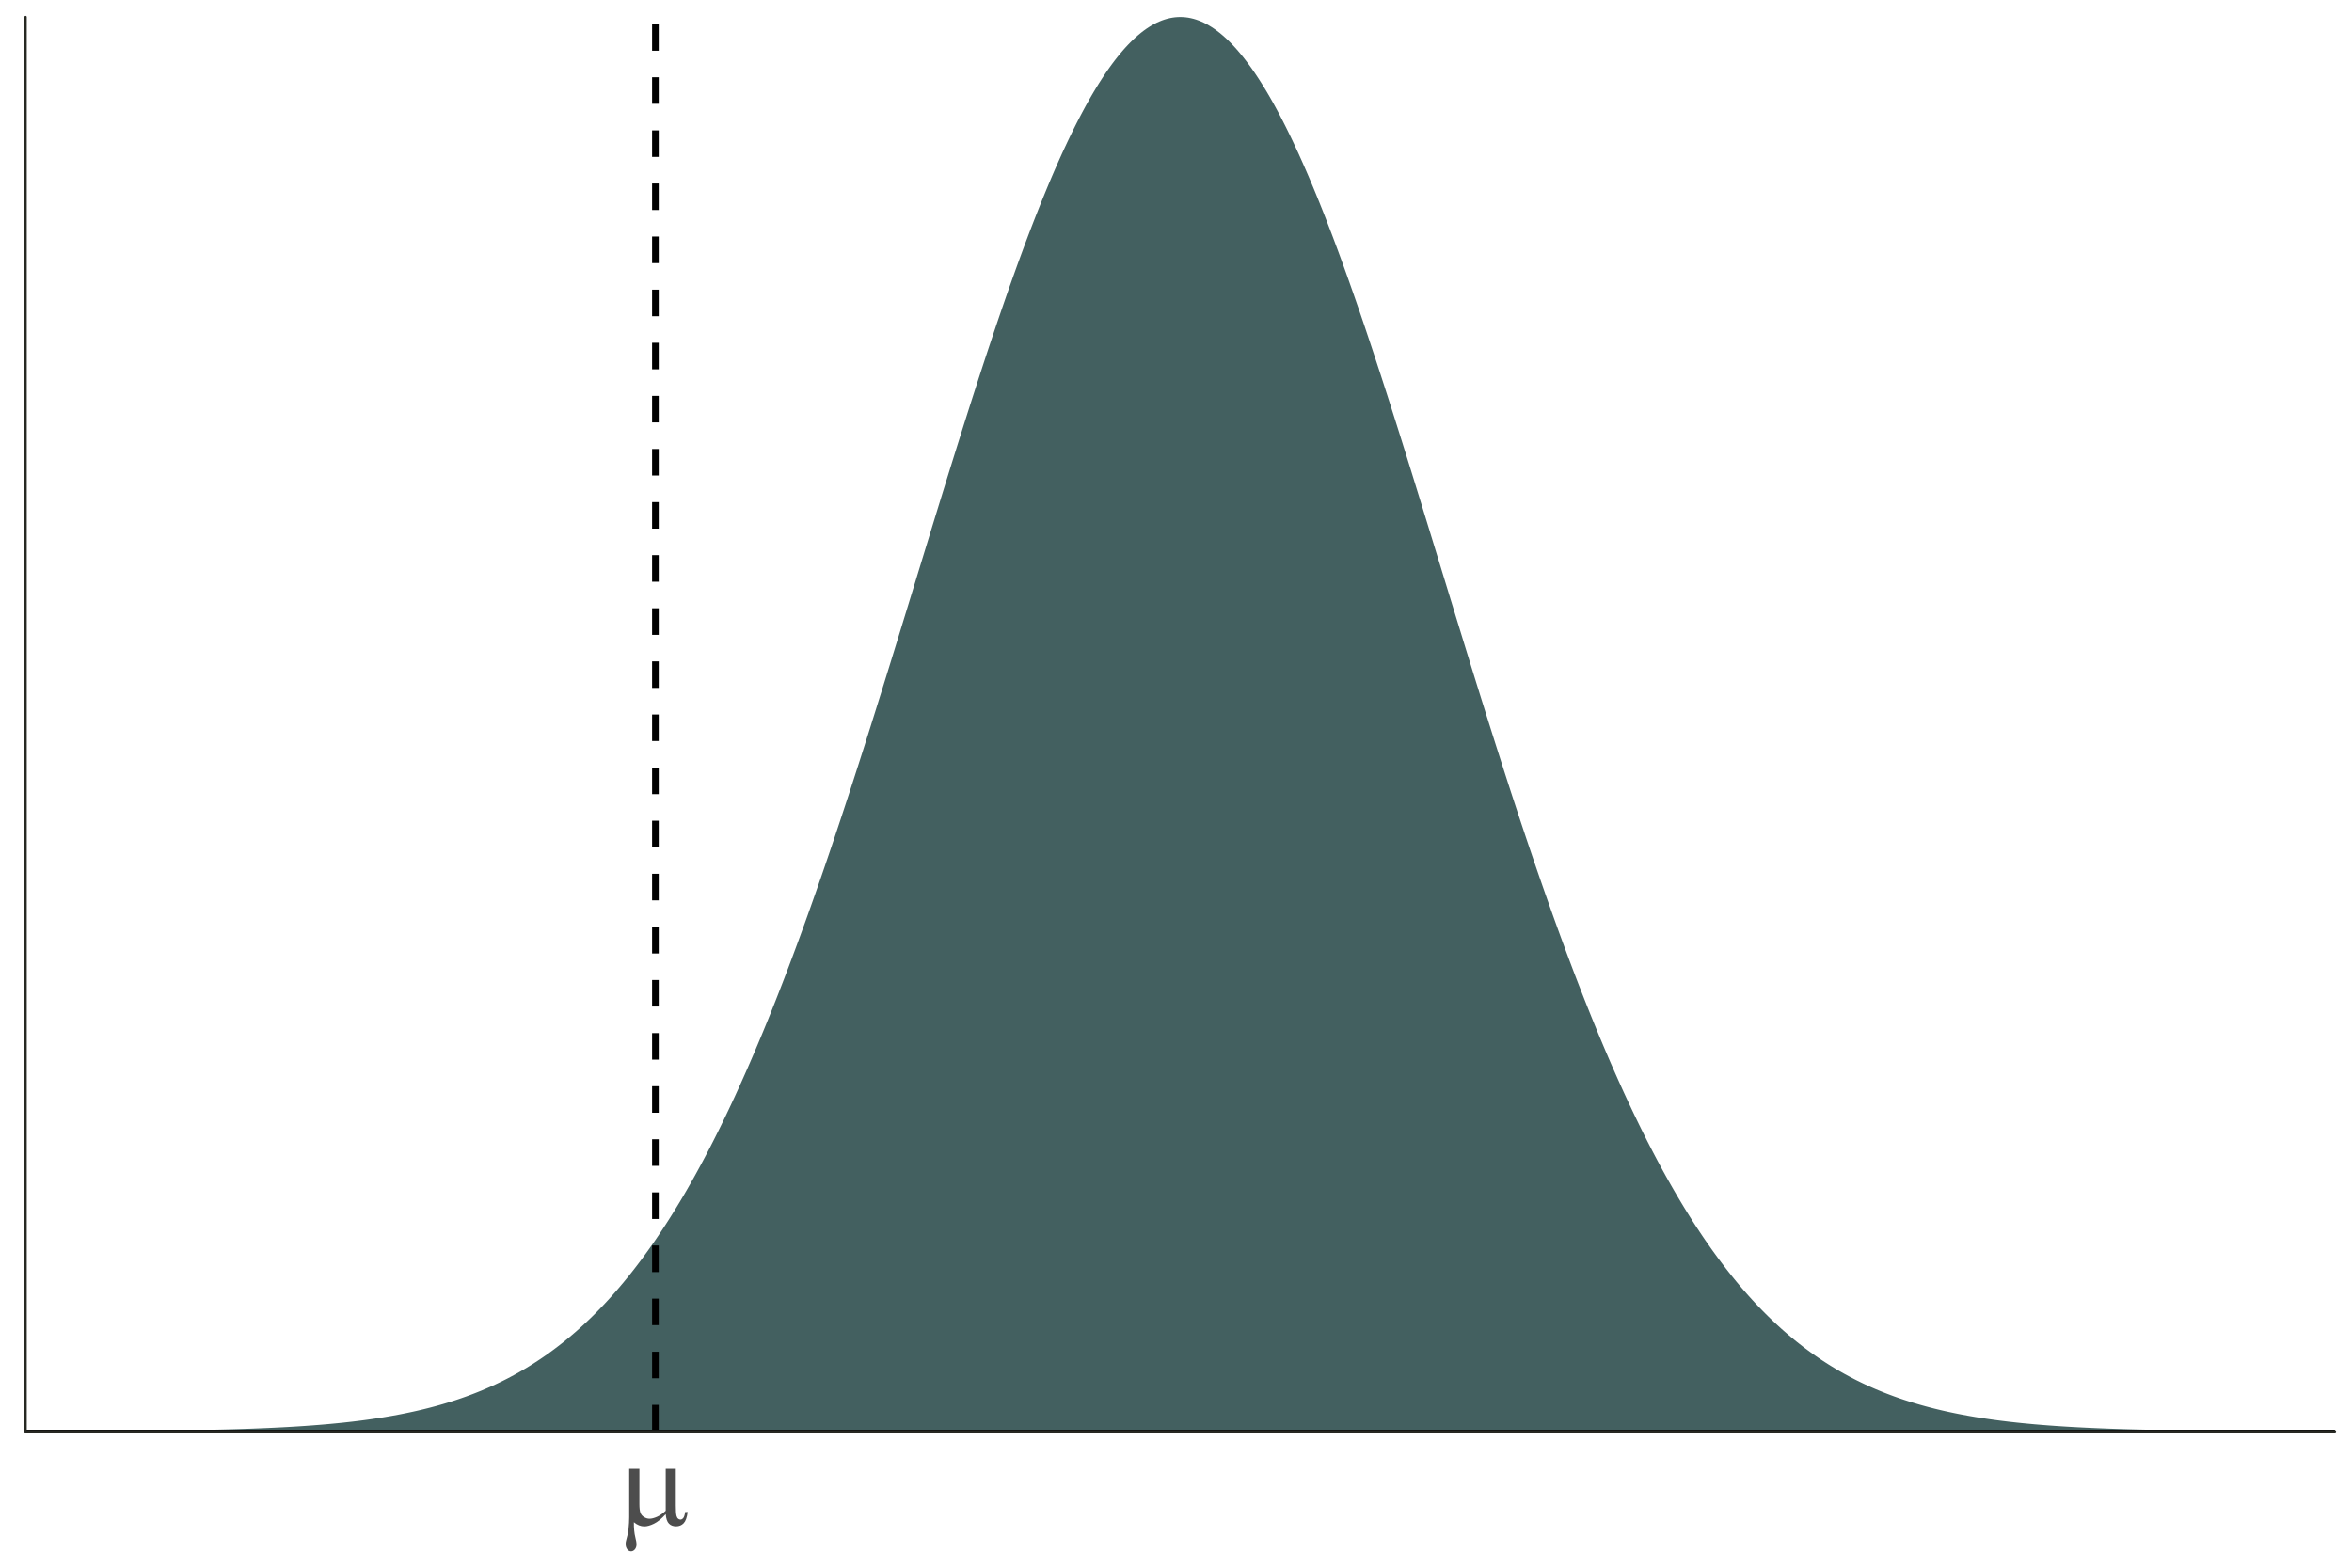
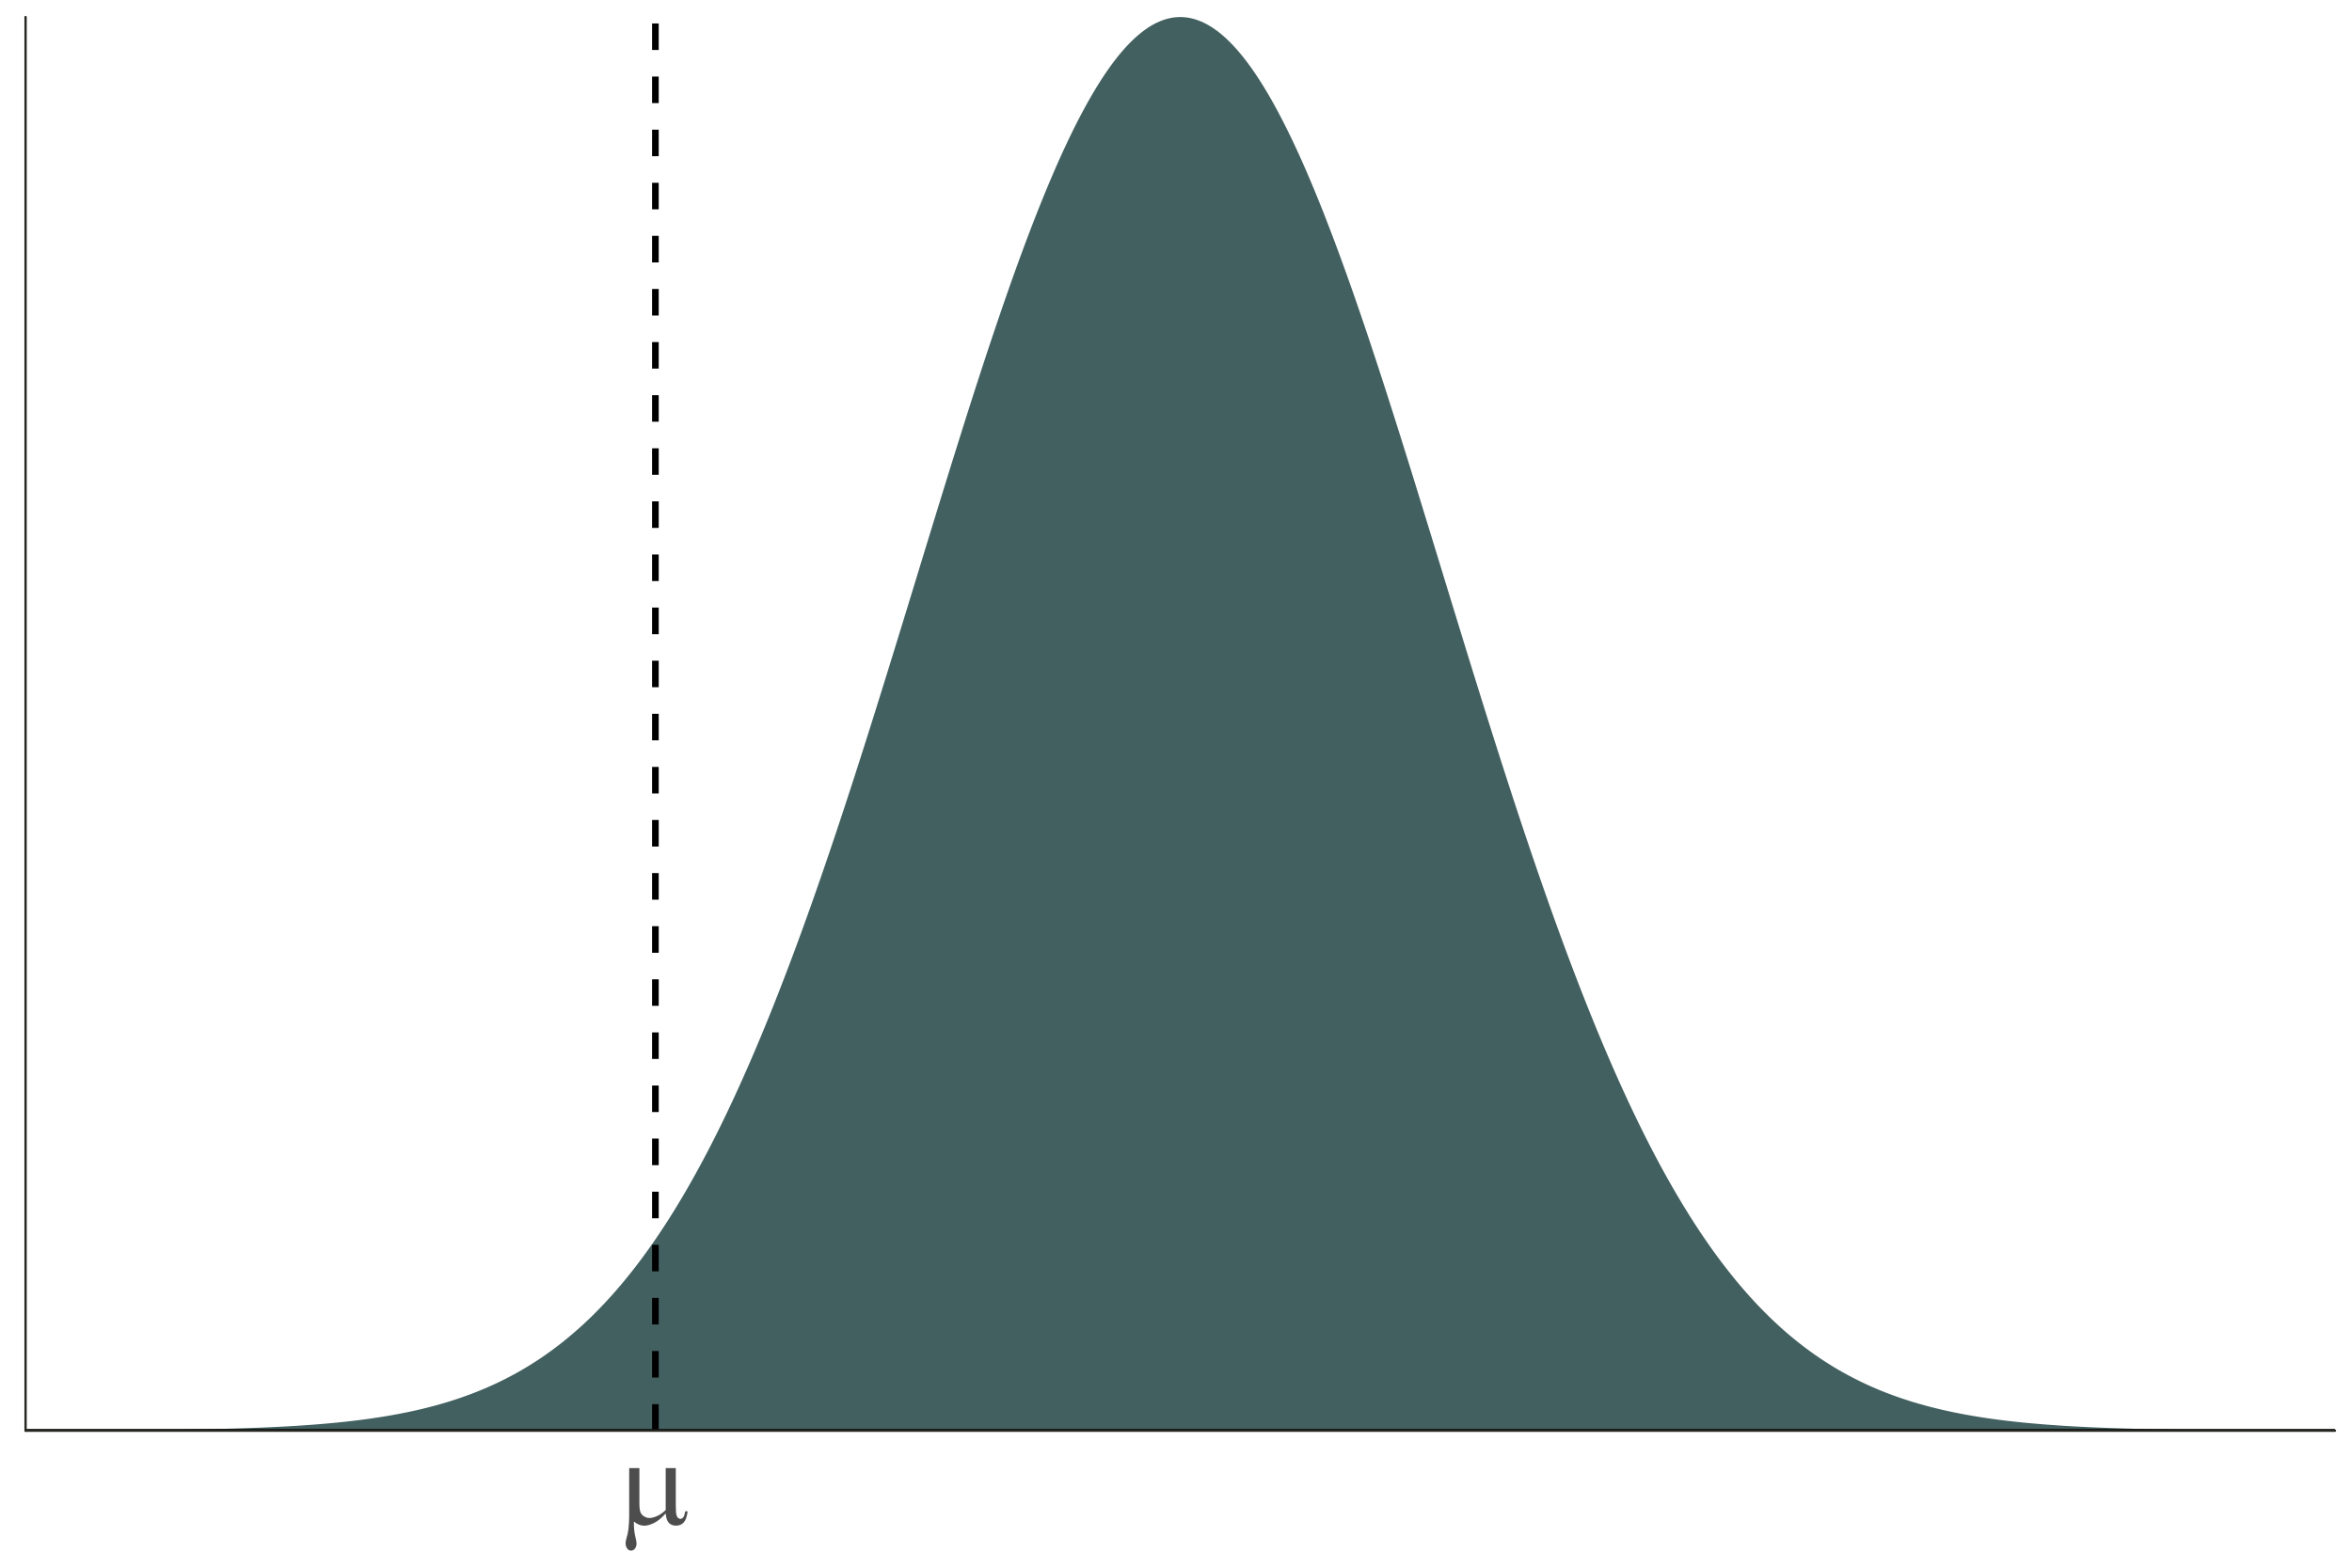
<svg xmlns="http://www.w3.org/2000/svg" xmlns:xlink="http://www.w3.org/1999/xlink" width="756pt" height="504pt" viewBox="0 0 756 504" version="1.1">
  <defs>
    <g>
      <symbol overflow="visible" id="glyph0-0">
        <path style="stroke:none;" d="M 2.012 0 L 2.012 -25 L 22.012 -25 L 22.012 0 Z M 2.637 -0.625 L 21.387 -0.625 L 21.387 -24.375 L 2.637 -24.375 Z M 2.637 -0.625 " />
      </symbol>
      <symbol overflow="visible" id="glyph0-1">
        <path style="stroke:none;" d="M 18.555 -17.891 L 18.555 -6.113 C 18.551 -4.547 18.621 -3.453 18.77 -2.832 C 18.883 -2.387 19.059 -2.07 19.297 -1.875 C 19.527 -1.68 19.777 -1.582 20.039 -1.582 C 20.363 -1.582 20.664 -1.742 20.945 -2.07 C 21.223 -2.391 21.43 -3.035 21.562 -4.004 L 22.363 -4.004 C 22.141 -2.254 21.711 -1.051 21.074 -0.391 C 20.434 0.273 19.625 0.602 18.652 0.605 C 17.684 0.602 16.918 0.312 16.348 -0.273 C 15.773 -0.855 15.426 -1.871 15.312 -3.32 C 13.98 -1.848 12.723 -0.82 11.531 -0.242 C 10.34 0.336 9.309 0.621 8.438 0.625 C 7.852 0.621 7.277 0.508 6.719 0.281 C 6.156 0.055 5.609 -0.277 5.078 -0.723 C 5.051 1.168 5.215 2.812 5.566 4.219 C 5.812 5.219 5.934 5.922 5.938 6.328 C 5.934 7.031 5.754 7.59 5.398 8.008 C 5.039 8.422 4.633 8.629 4.18 8.633 C 3.707 8.629 3.324 8.449 3.027 8.086 C 2.621 7.59 2.418 6.969 2.422 6.23 C 2.418 5.863 2.496 5.41 2.656 4.863 C 3.016 3.637 3.246 2.566 3.34 1.66 C 3.496 0.098 3.574 -1.227 3.574 -2.324 L 3.574 -17.891 L 6.855 -17.891 L 6.855 -6.621 C 6.855 -5.293 6.965 -4.336 7.188 -3.75 C 7.406 -3.164 7.805 -2.699 8.379 -2.363 C 8.949 -2.02 9.52 -1.852 10.098 -1.855 C 10.77 -1.852 11.57 -2.055 12.5 -2.461 C 13.422 -2.863 14.359 -3.512 15.312 -4.414 L 15.312 -17.891 Z M 18.555 -17.891 " />
      </symbol>
    </g>
    <clipPath id="clip1">
-       <path d="M 41 5.48 L 717 5.48 L 717 460.172 L 41 460.172 Z M 41 5.48 " />
+       <path d="M 41 5.48 L 717 5.48 L 717 459.949 L 41 459.949 Z M 41 5.48 " />
    </clipPath>
    <clipPath id="clip2">
-       <path d="M 8.219 459 L 750.52 459 L 750.52 460.172 L 8.219 460.172 Z M 8.219 459 " />
+       <path d="M 8.219 459 L 750.52 459 L 750.52 459.949 L 8.219 459.949 Z M 8.219 459 " />
    </clipPath>
    <clipPath id="clip3">
-       <path d="M 209 5.48 L 212 5.48 L 212 460.172 L 209 460.172 Z M 209 5.48 " />
+       <path d="M 209 5.48 L 212 5.48 L 212 459.949 L 209 459.949 Z M 209 5.48 " />
    </clipPath>
  </defs>
  <g id="surface124">
    <rect x="0" y="0" width="756" height="504" style="fill:rgb(100%,100%,100%);fill-opacity:1;stroke:none;" />
    <g clip-path="url(#clip1)" clip-rule="nonzero">
-       <path style=" stroke:none;fill-rule:nonzero;fill:rgb(18.431%,30.98%,30.98%);fill-opacity:0.902;" d="M 41.961 460.02 L 42.805 460.012 L 43.648 460.008 L 46.18 459.984 L 47.02 459.977 L 51.238 459.938 L 52.082 459.926 L 52.926 459.918 L 54.613 459.895 L 55.457 459.887 L 58.832 459.84 L 59.676 459.824 L 60.52 459.812 L 61.359 459.797 L 62.203 459.785 L 65.578 459.723 L 66.422 459.703 L 67.266 459.688 L 71.484 459.59 L 72.328 459.566 L 73.172 459.547 L 74.859 459.5 L 75.699 459.473 L 76.543 459.449 L 79.074 459.367 L 79.918 459.336 L 80.762 459.309 L 81.605 459.277 L 82.449 459.242 L 83.293 459.211 L 85.824 459.105 L 88.355 458.988 L 90.043 458.902 L 90.883 458.859 L 93.414 458.719 L 95.102 458.617 L 97.633 458.453 L 98.477 458.395 L 99.32 458.332 L 100.164 458.273 L 102.695 458.074 L 104.383 457.934 L 105.223 457.859 L 106.91 457.703 L 108.598 457.539 L 110.285 457.367 L 112.816 457.086 L 113.66 456.988 L 114.504 456.883 L 115.348 456.781 L 117.035 456.562 L 117.879 456.449 L 118.723 456.332 L 119.562 456.211 L 121.25 455.961 L 122.938 455.695 L 123.781 455.559 L 125.469 455.27 L 126.312 455.121 L 128 454.809 L 128.844 454.648 L 129.688 454.48 L 130.531 454.309 L 131.375 454.133 L 132.219 453.953 L 133.062 453.77 L 133.902 453.582 L 134.746 453.387 L 135.59 453.188 L 136.434 452.984 L 137.277 452.773 L 138.121 452.559 L 139.809 452.113 L 140.652 451.879 L 141.496 451.641 L 142.34 451.398 L 143.184 451.148 L 144.027 450.895 L 144.871 450.633 L 145.715 450.363 L 146.559 450.09 L 147.402 449.809 L 148.246 449.52 L 149.086 449.223 L 149.93 448.922 L 150.773 448.609 L 151.617 448.293 L 152.461 447.969 L 153.305 447.637 L 154.148 447.297 L 154.992 446.949 L 155.836 446.594 L 156.68 446.23 L 157.523 445.859 L 158.367 445.477 L 159.211 445.09 L 160.055 444.691 L 160.898 444.281 L 161.742 443.867 L 162.586 443.441 L 163.426 443.008 L 164.27 442.562 L 165.113 442.109 L 165.957 441.645 L 166.801 441.172 L 167.645 440.688 L 168.488 440.191 L 169.332 439.688 L 170.176 439.172 L 171.02 438.648 L 171.863 438.109 L 172.707 437.562 L 173.551 437.004 L 174.395 436.43 L 175.238 435.848 L 176.082 435.254 L 176.926 434.648 L 177.766 434.027 L 178.609 433.398 L 179.453 432.754 L 180.297 432.098 L 181.141 431.43 L 181.984 430.746 L 182.828 430.051 L 183.672 429.344 L 184.516 428.621 L 185.359 427.887 L 186.203 427.137 L 187.047 426.371 L 187.891 425.594 L 188.734 424.801 L 189.578 423.996 L 190.422 423.176 L 191.266 422.34 L 192.109 421.488 L 192.949 420.621 L 193.793 419.738 L 194.637 418.844 L 195.48 417.93 L 196.324 417 L 197.168 416.055 L 198.012 415.094 L 198.855 414.117 L 199.699 413.121 L 200.543 412.113 L 201.387 411.086 L 202.23 410.043 L 203.074 408.98 L 203.918 407.902 L 204.762 406.805 L 205.605 405.691 L 206.449 404.562 L 207.289 403.41 L 208.133 402.246 L 208.977 401.059 L 209.82 399.855 L 210.664 398.637 L 211.508 397.395 L 212.352 396.137 L 213.195 394.859 L 214.039 393.562 L 214.883 392.25 L 215.727 390.914 L 216.57 389.562 L 217.414 388.188 L 218.258 386.797 L 219.102 385.387 L 219.945 383.957 L 220.789 382.504 L 221.629 381.035 L 222.473 379.547 L 223.316 378.035 L 224.16 376.508 L 225.004 374.957 L 225.848 373.387 L 226.691 371.797 L 227.535 370.188 L 228.379 368.559 L 229.223 366.91 L 230.066 365.238 L 230.91 363.547 L 231.754 361.836 L 232.598 360.105 L 233.441 358.355 L 234.285 356.582 L 235.129 354.793 L 235.973 352.98 L 236.812 351.148 L 237.656 349.293 L 238.5 347.422 L 239.344 345.527 L 240.188 343.617 L 241.031 341.684 L 241.875 339.73 L 242.719 337.754 L 243.562 335.762 L 244.406 333.75 L 245.25 331.719 L 246.094 329.664 L 246.938 327.594 L 247.781 325.504 L 248.625 323.391 L 249.469 321.262 L 250.312 319.113 L 251.152 316.945 L 251.996 314.758 L 252.84 312.555 L 253.684 310.332 L 254.527 308.09 L 255.371 305.828 L 256.215 303.551 L 257.059 301.258 L 257.902 298.941 L 258.746 296.613 L 259.59 294.266 L 260.434 291.902 L 261.277 289.52 L 262.121 287.121 L 262.965 284.711 L 263.809 282.281 L 264.652 279.836 L 265.492 277.375 L 266.336 274.898 L 267.18 272.41 L 268.023 269.906 L 268.867 267.387 L 269.711 264.855 L 270.555 262.309 L 271.398 259.75 L 272.242 257.18 L 273.086 254.594 L 273.93 252 L 274.773 249.391 L 275.617 246.77 L 276.461 244.141 L 277.305 241.5 L 278.148 238.848 L 278.992 236.188 L 279.836 233.52 L 280.676 230.84 L 281.52 228.152 L 282.363 225.457 L 283.207 222.754 L 284.051 220.043 L 284.895 217.328 L 285.738 214.605 L 286.582 211.875 L 287.426 209.141 L 288.27 206.402 L 289.113 203.66 L 289.957 200.914 L 291.645 195.414 L 292.488 192.656 L 293.332 189.902 L 294.176 187.145 L 295.016 184.387 L 296.703 178.871 L 297.547 176.117 L 298.391 173.359 L 300.078 167.859 L 300.922 165.113 L 301.766 162.371 L 302.609 159.633 L 303.453 156.902 L 304.297 154.176 L 305.141 151.457 L 305.984 148.742 L 306.828 146.039 L 307.672 143.34 L 308.516 140.652 L 309.355 137.973 L 310.199 135.305 L 311.043 132.645 L 311.887 129.996 L 312.73 127.363 L 313.574 124.738 L 314.418 122.129 L 315.262 119.535 L 316.105 116.953 L 316.949 114.387 L 317.793 111.836 L 318.637 109.301 L 319.48 106.781 L 320.324 104.281 L 321.168 101.801 L 322.012 99.336 L 322.855 96.895 L 323.695 94.469 L 324.539 92.066 L 325.383 89.684 L 326.227 87.324 L 327.07 84.984 L 327.914 82.672 L 328.758 80.379 L 329.602 78.113 L 330.445 75.871 L 331.289 73.656 L 332.133 71.465 L 332.977 69.305 L 333.82 67.168 L 334.664 65.059 L 335.508 62.98 L 336.352 60.93 L 337.195 58.906 L 338.039 56.914 L 338.879 54.957 L 339.723 53.027 L 340.566 51.129 L 341.41 49.262 L 342.254 47.43 L 343.098 45.633 L 343.941 43.867 L 344.785 42.133 L 345.629 40.438 L 346.473 38.777 L 347.316 37.152 L 348.16 35.562 L 349.004 34.008 L 349.848 32.492 L 350.691 31.016 L 351.535 29.574 L 352.379 28.172 L 353.219 26.812 L 354.062 25.488 L 354.906 24.203 L 355.75 22.957 L 356.594 21.754 L 357.438 20.59 L 358.281 19.469 L 359.125 18.387 L 359.969 17.348 L 360.812 16.352 L 361.656 15.395 L 362.5 14.484 L 363.344 13.613 L 364.188 12.785 L 365.031 12.004 L 365.875 11.262 L 366.719 10.566 L 367.559 9.914 L 368.402 9.305 L 369.246 8.742 L 370.09 8.223 L 370.934 7.746 L 371.777 7.316 L 372.621 6.934 L 373.465 6.594 L 374.309 6.297 L 375.152 6.047 L 375.996 5.844 L 376.84 5.684 L 377.684 5.57 L 378.527 5.504 L 379.371 5.48 L 380.215 5.504 L 381.059 5.57 L 381.902 5.684 L 382.742 5.844 L 383.586 6.047 L 384.43 6.297 L 385.273 6.594 L 386.117 6.934 L 386.961 7.316 L 387.805 7.746 L 388.648 8.223 L 389.492 8.742 L 390.336 9.305 L 391.18 9.914 L 392.023 10.566 L 392.867 11.262 L 393.711 12.004 L 394.555 12.785 L 395.398 13.613 L 396.242 14.484 L 397.082 15.395 L 397.926 16.352 L 398.77 17.348 L 399.613 18.387 L 400.457 19.469 L 401.301 20.59 L 402.145 21.754 L 402.988 22.957 L 403.832 24.203 L 404.676 25.488 L 405.52 26.812 L 406.363 28.172 L 407.207 29.574 L 408.051 31.016 L 408.895 32.492 L 409.738 34.008 L 410.582 35.562 L 411.422 37.152 L 412.266 38.777 L 413.109 40.438 L 413.953 42.133 L 414.797 43.867 L 415.641 45.633 L 416.484 47.43 L 417.328 49.262 L 418.172 51.129 L 419.016 53.027 L 419.859 54.957 L 420.703 56.914 L 421.547 58.906 L 422.391 60.93 L 423.234 62.98 L 424.078 65.059 L 424.922 67.168 L 425.766 69.305 L 426.605 71.465 L 427.449 73.656 L 428.293 75.871 L 429.137 78.113 L 429.98 80.379 L 430.824 82.672 L 431.668 84.984 L 432.512 87.324 L 433.355 89.684 L 434.199 92.066 L 435.043 94.469 L 435.887 96.895 L 436.73 99.336 L 437.574 101.801 L 438.418 104.281 L 439.262 106.781 L 440.105 109.301 L 440.945 111.836 L 441.789 114.387 L 442.633 116.953 L 443.477 119.535 L 444.32 122.129 L 445.164 124.738 L 446.008 127.363 L 446.852 129.996 L 447.695 132.645 L 448.539 135.305 L 449.383 137.973 L 450.227 140.652 L 451.07 143.34 L 451.914 146.039 L 452.758 148.742 L 453.602 151.457 L 454.445 154.176 L 455.285 156.902 L 456.129 159.633 L 456.973 162.371 L 457.816 165.113 L 458.66 167.859 L 460.348 173.359 L 461.191 176.117 L 462.035 178.871 L 465.41 189.902 L 466.254 192.656 L 467.098 195.414 L 468.785 200.914 L 469.629 203.66 L 470.469 206.402 L 471.312 209.141 L 472.156 211.875 L 473 214.605 L 473.844 217.328 L 474.688 220.043 L 475.531 222.754 L 476.375 225.457 L 477.219 228.152 L 478.062 230.84 L 478.906 233.52 L 479.75 236.188 L 480.594 238.848 L 481.438 241.5 L 482.281 244.141 L 483.125 246.77 L 483.969 249.391 L 484.809 252 L 485.652 254.594 L 486.496 257.18 L 487.34 259.75 L 488.184 262.309 L 489.027 264.855 L 489.871 267.387 L 490.715 269.906 L 491.559 272.41 L 492.402 274.898 L 493.246 277.375 L 494.09 279.836 L 494.934 282.281 L 495.777 284.711 L 496.621 287.121 L 497.465 289.52 L 498.309 291.902 L 499.148 294.266 L 499.992 296.613 L 500.836 298.941 L 501.68 301.258 L 502.523 303.551 L 503.367 305.828 L 504.211 308.09 L 505.055 310.332 L 505.898 312.555 L 506.742 314.758 L 507.586 316.945 L 508.43 319.113 L 509.273 321.262 L 510.117 323.391 L 510.961 325.504 L 511.805 327.594 L 512.648 329.664 L 513.488 331.719 L 514.332 333.75 L 515.176 335.762 L 516.02 337.754 L 516.863 339.73 L 517.707 341.684 L 518.551 343.617 L 519.395 345.527 L 520.238 347.422 L 521.082 349.293 L 521.926 351.148 L 522.77 352.98 L 523.613 354.793 L 524.457 356.582 L 525.301 358.355 L 526.145 360.105 L 526.988 361.836 L 527.832 363.547 L 528.672 365.238 L 529.516 366.91 L 530.359 368.559 L 531.203 370.188 L 532.047 371.797 L 532.891 373.387 L 533.734 374.957 L 534.578 376.508 L 535.422 378.035 L 536.266 379.547 L 537.109 381.035 L 537.953 382.504 L 538.797 383.957 L 539.641 385.387 L 540.484 386.797 L 541.328 388.188 L 542.172 389.562 L 543.012 390.914 L 543.855 392.25 L 544.699 393.562 L 545.543 394.859 L 546.387 396.137 L 547.23 397.395 L 548.074 398.637 L 548.918 399.855 L 549.762 401.059 L 550.605 402.246 L 551.449 403.41 L 552.293 404.562 L 553.137 405.691 L 553.98 406.805 L 554.824 407.902 L 555.668 408.98 L 556.512 410.043 L 557.352 411.086 L 558.195 412.113 L 559.039 413.121 L 559.883 414.117 L 560.727 415.094 L 561.57 416.055 L 562.414 417 L 563.258 417.93 L 564.102 418.844 L 564.945 419.738 L 565.789 420.621 L 566.633 421.488 L 567.477 422.34 L 568.32 423.176 L 569.164 423.996 L 570.008 424.801 L 570.852 425.594 L 571.695 426.371 L 572.535 427.137 L 573.379 427.887 L 574.223 428.621 L 575.066 429.344 L 575.91 430.051 L 576.754 430.746 L 577.598 431.43 L 578.441 432.098 L 579.285 432.754 L 580.129 433.398 L 580.973 434.027 L 581.816 434.648 L 582.66 435.254 L 583.504 435.848 L 584.348 436.43 L 585.191 437.004 L 586.035 437.562 L 586.875 438.109 L 587.719 438.648 L 588.562 439.172 L 589.406 439.688 L 590.25 440.191 L 591.094 440.688 L 591.938 441.172 L 592.781 441.645 L 593.625 442.109 L 594.469 442.562 L 595.312 443.008 L 596.156 443.441 L 597 443.867 L 597.844 444.281 L 598.688 444.691 L 599.531 445.09 L 600.375 445.477 L 601.215 445.859 L 602.059 446.23 L 602.902 446.594 L 603.746 446.949 L 604.59 447.297 L 605.434 447.637 L 606.277 447.969 L 607.121 448.293 L 607.965 448.609 L 608.809 448.922 L 609.652 449.223 L 610.496 449.52 L 611.34 449.809 L 612.184 450.09 L 613.027 450.363 L 613.871 450.633 L 614.715 450.895 L 615.559 451.148 L 616.398 451.398 L 617.242 451.641 L 618.086 451.879 L 618.93 452.113 L 620.617 452.559 L 621.461 452.773 L 622.305 452.984 L 623.148 453.188 L 623.992 453.387 L 624.836 453.582 L 625.68 453.77 L 626.523 453.953 L 627.367 454.133 L 628.211 454.309 L 629.055 454.48 L 629.898 454.648 L 630.738 454.809 L 632.426 455.121 L 633.27 455.27 L 634.957 455.559 L 635.801 455.695 L 637.488 455.961 L 639.176 456.211 L 640.02 456.332 L 640.863 456.449 L 641.707 456.562 L 643.395 456.781 L 644.238 456.883 L 645.078 456.988 L 645.922 457.086 L 648.453 457.367 L 650.141 457.539 L 651.828 457.703 L 653.516 457.859 L 654.359 457.934 L 656.047 458.074 L 658.578 458.273 L 659.422 458.332 L 660.262 458.395 L 661.105 458.453 L 663.637 458.617 L 665.324 458.719 L 667.855 458.859 L 670.387 458.988 L 672.918 459.105 L 673.762 459.141 L 674.602 459.176 L 675.445 459.211 L 676.289 459.242 L 677.133 459.277 L 677.977 459.309 L 678.82 459.336 L 679.664 459.367 L 682.195 459.449 L 683.039 459.473 L 683.883 459.5 L 685.57 459.547 L 686.414 459.566 L 687.258 459.59 L 688.102 459.609 L 688.941 459.629 L 691.473 459.688 L 692.316 459.703 L 693.16 459.723 L 696.535 459.785 L 697.379 459.797 L 698.223 459.812 L 699.066 459.824 L 699.91 459.84 L 702.441 459.875 L 703.281 459.887 L 704.125 459.895 L 705.812 459.918 L 706.656 459.926 L 707.5 459.938 L 715.094 460.008 L 715.938 460.012 L 716.781 460.02 L 716.781 460.172 L 41.961 460.172 Z M 41.961 460.02 " />
+       <path style=" stroke:none;fill-rule:nonzero;fill:rgb(18.431%,30.98%,30.98%);fill-opacity:0.902;" d="M 41.961 459.797 L 42.805 459.789 L 43.648 459.785 L 46.18 459.762 L 47.02 459.754 L 51.238 459.715 L 52.082 459.703 L 52.926 459.695 L 53.77 459.684 L 54.613 459.676 L 59.676 459.605 L 60.52 459.59 L 61.359 459.578 L 66.422 459.484 L 68.109 459.445 L 68.953 459.43 L 69.797 459.41 L 70.641 459.387 L 72.328 459.348 L 74.859 459.277 L 75.699 459.254 L 79.918 459.117 L 82.449 459.023 L 85.824 458.883 L 89.199 458.727 L 90.043 458.684 L 90.883 458.637 L 91.727 458.594 L 92.57 458.547 L 95.945 458.344 L 96.789 458.289 L 99.32 458.113 L 101.008 457.988 L 101.852 457.922 L 102.695 457.852 L 103.539 457.785 L 104.383 457.711 L 105.223 457.637 L 106.066 457.562 L 106.91 457.484 L 108.598 457.32 L 109.441 457.234 L 111.129 457.055 L 111.973 456.961 L 113.66 456.766 L 114.504 456.664 L 116.191 456.453 L 117.879 456.227 L 118.723 456.109 L 119.562 455.992 L 120.406 455.867 L 122.094 455.609 L 122.938 455.477 L 124.625 455.195 L 125.469 455.051 L 127.156 454.746 L 128 454.59 L 129.688 454.262 L 130.531 454.09 L 131.375 453.914 L 132.219 453.734 L 133.062 453.551 L 133.902 453.363 L 134.746 453.168 L 135.59 452.969 L 136.434 452.766 L 137.277 452.555 L 138.121 452.34 L 138.965 452.121 L 139.809 451.895 L 141.496 451.426 L 143.184 450.934 L 144.027 450.676 L 144.871 450.414 L 145.715 450.145 L 146.559 449.871 L 147.402 449.59 L 148.246 449.301 L 149.086 449.008 L 149.93 448.703 L 150.773 448.395 L 151.617 448.078 L 152.461 447.754 L 153.305 447.422 L 154.148 447.082 L 154.992 446.734 L 155.836 446.379 L 156.68 446.016 L 157.523 445.645 L 158.367 445.262 L 159.211 444.875 L 160.055 444.477 L 160.898 444.07 L 161.742 443.652 L 162.586 443.227 L 163.426 442.793 L 164.27 442.348 L 165.113 441.895 L 165.957 441.434 L 166.801 440.957 L 167.645 440.477 L 168.488 439.98 L 169.332 439.477 L 170.176 438.961 L 171.02 438.434 L 171.863 437.898 L 172.707 437.352 L 173.551 436.793 L 174.395 436.219 L 175.238 435.637 L 176.082 435.043 L 176.926 434.438 L 177.766 433.82 L 178.609 433.188 L 179.453 432.547 L 180.297 431.891 L 181.141 431.223 L 181.984 430.539 L 182.828 429.844 L 183.672 429.137 L 184.516 428.414 L 185.359 427.68 L 186.203 426.93 L 187.047 426.168 L 187.891 425.391 L 188.734 424.598 L 189.578 423.793 L 190.422 422.973 L 191.266 422.137 L 192.109 421.285 L 192.949 420.418 L 193.793 419.535 L 194.637 418.641 L 195.48 417.727 L 196.324 416.801 L 197.168 415.855 L 198.012 414.895 L 198.855 413.918 L 199.699 412.926 L 200.543 411.914 L 201.387 410.887 L 202.23 409.844 L 203.074 408.781 L 203.918 407.703 L 204.762 406.609 L 205.605 405.496 L 206.449 404.367 L 207.289 403.219 L 208.133 402.051 L 208.977 400.867 L 209.82 399.664 L 210.664 398.441 L 211.508 397.203 L 212.352 395.945 L 213.195 394.668 L 214.039 393.375 L 214.883 392.059 L 215.727 390.727 L 216.57 389.375 L 217.414 388 L 218.258 386.609 L 219.102 385.199 L 219.945 383.77 L 220.789 382.32 L 221.629 380.852 L 222.473 379.363 L 223.316 377.855 L 224.16 376.324 L 225.004 374.777 L 225.848 373.207 L 226.691 371.617 L 227.535 370.012 L 228.379 368.383 L 229.223 366.73 L 230.066 365.062 L 230.91 363.371 L 231.754 361.664 L 232.598 359.934 L 233.441 358.184 L 234.285 356.41 L 235.129 354.621 L 235.973 352.809 L 236.812 350.977 L 237.656 349.125 L 238.5 347.254 L 239.344 345.363 L 240.188 343.449 L 241.031 341.52 L 241.875 339.566 L 242.719 337.594 L 243.562 335.602 L 244.406 333.59 L 245.25 331.559 L 246.094 329.508 L 246.938 327.438 L 247.781 325.348 L 248.625 323.238 L 249.469 321.109 L 250.312 318.961 L 251.152 316.793 L 251.996 314.609 L 252.84 312.406 L 253.684 310.184 L 254.527 307.941 L 255.371 305.684 L 256.215 303.406 L 257.059 301.113 L 257.902 298.801 L 258.746 296.469 L 259.59 294.125 L 260.434 291.762 L 261.277 289.383 L 262.121 286.984 L 262.965 284.574 L 263.809 282.145 L 264.652 279.703 L 265.492 277.242 L 266.336 274.77 L 267.18 272.281 L 268.023 269.777 L 268.867 267.258 L 269.711 264.727 L 270.555 262.184 L 271.398 259.625 L 272.242 257.055 L 273.086 254.473 L 273.93 251.879 L 274.773 249.27 L 275.617 246.652 L 276.461 244.023 L 277.305 241.383 L 278.148 238.734 L 278.992 236.074 L 279.836 233.406 L 280.676 230.73 L 281.52 228.043 L 282.363 225.348 L 283.207 222.648 L 284.051 219.938 L 284.895 217.223 L 285.738 214.504 L 287.426 209.043 L 288.27 206.305 L 289.957 200.82 L 291.645 195.32 L 293.332 189.812 L 294.176 187.055 L 295.016 184.301 L 296.703 178.785 L 298.391 173.277 L 299.234 170.527 L 300.922 165.035 L 302.609 159.559 L 303.453 156.828 L 304.297 154.102 L 305.141 151.383 L 305.984 148.672 L 306.828 145.969 L 307.672 143.273 L 308.516 140.586 L 309.355 137.906 L 310.199 135.238 L 311.043 132.582 L 311.887 129.938 L 312.73 127.301 L 313.574 124.68 L 314.418 122.074 L 315.262 119.477 L 316.105 116.898 L 316.949 114.332 L 317.793 111.781 L 318.637 109.25 L 319.48 106.734 L 320.324 104.234 L 321.168 101.754 L 322.012 99.289 L 322.855 96.848 L 323.695 94.426 L 324.539 92.023 L 325.383 89.641 L 326.227 87.285 L 327.07 84.945 L 327.914 82.633 L 328.758 80.344 L 329.602 78.078 L 330.445 75.84 L 331.289 73.625 L 332.133 71.434 L 332.977 69.273 L 333.82 67.137 L 334.664 65.031 L 335.508 62.949 L 336.352 60.902 L 337.195 58.883 L 338.039 56.891 L 338.879 54.93 L 339.723 53.004 L 340.566 51.105 L 341.41 49.242 L 342.254 47.41 L 343.098 45.613 L 343.941 43.848 L 344.785 42.117 L 345.629 40.422 L 346.473 38.762 L 347.316 37.137 L 348.16 35.547 L 349.004 33.996 L 349.848 32.48 L 350.691 31.004 L 351.535 29.562 L 352.379 28.164 L 353.219 26.801 L 354.062 25.477 L 354.906 24.195 L 355.75 22.949 L 356.594 21.746 L 357.438 20.582 L 358.281 19.461 L 359.125 18.383 L 359.969 17.344 L 360.812 16.344 L 361.656 15.391 L 362.5 14.48 L 363.344 13.609 L 364.188 12.781 L 365.031 12 L 365.875 11.258 L 366.719 10.562 L 367.559 9.91 L 368.402 9.305 L 369.246 8.738 L 370.09 8.219 L 370.934 7.746 L 371.777 7.316 L 372.621 6.93 L 373.465 6.59 L 374.309 6.297 L 375.152 6.047 L 375.996 5.844 L 376.84 5.684 L 377.684 5.57 L 378.527 5.504 L 379.371 5.48 L 380.215 5.504 L 381.059 5.57 L 381.902 5.684 L 382.742 5.844 L 383.586 6.047 L 384.43 6.297 L 385.273 6.59 L 386.117 6.93 L 386.961 7.316 L 387.805 7.746 L 388.648 8.219 L 389.492 8.738 L 390.336 9.305 L 391.18 9.91 L 392.023 10.562 L 392.867 11.258 L 393.711 12 L 394.555 12.781 L 395.398 13.609 L 396.242 14.48 L 397.082 15.391 L 397.926 16.344 L 398.77 17.344 L 399.613 18.383 L 400.457 19.461 L 401.301 20.582 L 402.145 21.746 L 402.988 22.949 L 403.832 24.195 L 404.676 25.477 L 405.52 26.801 L 406.363 28.164 L 407.207 29.562 L 408.051 31.004 L 408.895 32.48 L 409.738 33.996 L 410.582 35.547 L 411.422 37.137 L 412.266 38.762 L 413.109 40.422 L 413.953 42.117 L 414.797 43.848 L 415.641 45.613 L 416.484 47.41 L 417.328 49.242 L 418.172 51.105 L 419.016 53.004 L 419.859 54.93 L 420.703 56.891 L 421.547 58.883 L 422.391 60.902 L 423.234 62.949 L 424.078 65.031 L 424.922 67.137 L 425.766 69.273 L 426.605 71.434 L 427.449 73.625 L 428.293 75.84 L 429.137 78.078 L 429.98 80.344 L 430.824 82.633 L 431.668 84.945 L 432.512 87.285 L 433.355 89.641 L 434.199 92.023 L 435.043 94.426 L 435.887 96.848 L 436.73 99.289 L 437.574 101.754 L 438.418 104.234 L 439.262 106.734 L 440.105 109.25 L 440.945 111.781 L 441.789 114.332 L 442.633 116.898 L 443.477 119.477 L 444.32 122.074 L 445.164 124.68 L 446.008 127.301 L 446.852 129.938 L 447.695 132.582 L 448.539 135.238 L 449.383 137.906 L 450.227 140.586 L 451.07 143.273 L 451.914 145.969 L 452.758 148.672 L 453.602 151.383 L 454.445 154.102 L 455.285 156.828 L 456.129 159.559 L 457.816 165.035 L 459.504 170.527 L 460.348 173.277 L 462.035 178.785 L 463.723 184.301 L 464.566 187.055 L 465.41 189.812 L 467.098 195.32 L 468.785 200.82 L 469.629 203.562 L 470.469 206.305 L 471.312 209.043 L 473 214.504 L 473.844 217.223 L 474.688 219.938 L 475.531 222.648 L 476.375 225.348 L 477.219 228.043 L 478.062 230.73 L 478.906 233.406 L 479.75 236.074 L 480.594 238.734 L 481.438 241.383 L 482.281 244.023 L 483.125 246.652 L 483.969 249.27 L 484.809 251.879 L 485.652 254.473 L 486.496 257.055 L 487.34 259.625 L 488.184 262.184 L 489.027 264.727 L 489.871 267.258 L 490.715 269.777 L 491.559 272.281 L 492.402 274.77 L 493.246 277.242 L 494.09 279.703 L 494.934 282.145 L 495.777 284.574 L 496.621 286.984 L 497.465 289.383 L 498.309 291.762 L 499.148 294.125 L 499.992 296.469 L 500.836 298.801 L 501.68 301.113 L 502.523 303.406 L 503.367 305.684 L 504.211 307.941 L 505.055 310.184 L 505.898 312.406 L 506.742 314.609 L 507.586 316.793 L 508.43 318.961 L 509.273 321.109 L 510.117 323.238 L 510.961 325.348 L 511.805 327.438 L 512.648 329.508 L 513.488 331.559 L 514.332 333.59 L 515.176 335.602 L 516.02 337.594 L 516.863 339.566 L 517.707 341.52 L 518.551 343.449 L 519.395 345.363 L 520.238 347.254 L 521.082 349.125 L 521.926 350.977 L 522.77 352.809 L 523.613 354.621 L 524.457 356.41 L 525.301 358.184 L 526.145 359.934 L 526.988 361.664 L 527.832 363.371 L 528.672 365.062 L 529.516 366.73 L 530.359 368.383 L 531.203 370.012 L 532.047 371.617 L 532.891 373.207 L 533.734 374.777 L 534.578 376.324 L 535.422 377.855 L 536.266 379.363 L 537.109 380.852 L 537.953 382.32 L 538.797 383.77 L 539.641 385.199 L 540.484 386.609 L 541.328 388 L 542.172 389.375 L 543.012 390.727 L 543.855 392.059 L 544.699 393.375 L 545.543 394.668 L 546.387 395.945 L 547.23 397.203 L 548.074 398.441 L 548.918 399.664 L 549.762 400.867 L 550.605 402.051 L 551.449 403.219 L 552.293 404.367 L 553.137 405.496 L 553.98 406.609 L 554.824 407.703 L 555.668 408.781 L 556.512 409.844 L 557.352 410.887 L 558.195 411.914 L 559.039 412.926 L 559.883 413.918 L 560.727 414.895 L 561.57 415.855 L 562.414 416.801 L 563.258 417.727 L 564.102 418.641 L 564.945 419.535 L 565.789 420.418 L 566.633 421.285 L 567.477 422.137 L 568.32 422.973 L 569.164 423.793 L 570.008 424.598 L 570.852 425.391 L 571.695 426.168 L 572.535 426.93 L 573.379 427.68 L 574.223 428.414 L 575.066 429.137 L 575.91 429.844 L 576.754 430.539 L 577.598 431.223 L 578.441 431.891 L 579.285 432.547 L 580.129 433.188 L 580.973 433.82 L 581.816 434.438 L 582.66 435.043 L 583.504 435.637 L 584.348 436.219 L 585.191 436.793 L 586.035 437.352 L 586.875 437.898 L 587.719 438.434 L 588.562 438.961 L 589.406 439.477 L 590.25 439.98 L 591.094 440.477 L 591.938 440.957 L 592.781 441.434 L 593.625 441.895 L 594.469 442.348 L 595.312 442.793 L 596.156 443.227 L 597 443.652 L 597.844 444.07 L 598.688 444.477 L 599.531 444.875 L 600.375 445.262 L 601.215 445.645 L 602.059 446.016 L 602.902 446.379 L 603.746 446.734 L 604.59 447.082 L 605.434 447.422 L 606.277 447.754 L 607.121 448.078 L 607.965 448.395 L 608.809 448.703 L 609.652 449.008 L 610.496 449.301 L 611.34 449.59 L 612.184 449.871 L 613.027 450.145 L 613.871 450.414 L 614.715 450.676 L 615.559 450.934 L 616.398 451.18 L 617.242 451.426 L 618.93 451.895 L 619.773 452.121 L 620.617 452.34 L 621.461 452.555 L 622.305 452.766 L 623.148 452.969 L 623.992 453.168 L 624.836 453.363 L 625.68 453.551 L 626.523 453.734 L 627.367 453.914 L 628.211 454.09 L 629.055 454.262 L 629.898 454.426 L 630.738 454.59 L 631.582 454.746 L 633.27 455.051 L 634.113 455.195 L 635.801 455.477 L 636.645 455.609 L 638.332 455.867 L 639.176 455.992 L 640.863 456.227 L 642.551 456.453 L 644.238 456.664 L 645.078 456.766 L 646.766 456.961 L 647.609 457.055 L 649.297 457.234 L 650.141 457.32 L 651.828 457.484 L 652.672 457.562 L 655.203 457.785 L 656.047 457.852 L 656.891 457.922 L 657.734 457.988 L 659.422 458.113 L 660.262 458.172 L 661.949 458.289 L 662.793 458.344 L 666.168 458.547 L 667.012 458.594 L 667.855 458.637 L 668.699 458.684 L 669.543 458.727 L 672.918 458.883 L 673.762 458.918 L 674.602 458.953 L 676.289 459.023 L 678.82 459.117 L 683.039 459.254 L 686.414 459.348 L 688.102 459.387 L 688.941 459.41 L 689.785 459.43 L 690.629 459.445 L 692.316 459.484 L 697.379 459.578 L 698.223 459.59 L 699.066 459.605 L 702.441 459.652 L 703.281 459.664 L 704.125 459.676 L 704.969 459.684 L 705.812 459.695 L 706.656 459.703 L 707.5 459.715 L 715.094 459.785 L 715.938 459.789 L 716.781 459.797 L 716.781 459.949 L 41.961 459.949 Z M 41.961 459.797 " />
    </g>
    <g clip-path="url(#clip2)" clip-rule="nonzero">
-       <path style="fill:none;stroke-width:1.067;stroke-linecap:butt;stroke-linejoin:round;stroke:rgb(0%,0%,0%);stroke-opacity:1;stroke-miterlimit:10;" d="M 8.219 460.172 L 750.52 460.172 " />
+       <path style="fill:none;stroke-width:1.067;stroke-linecap:butt;stroke-linejoin:round;stroke:rgb(0%,0%,0%);stroke-opacity:1;stroke-miterlimit:10;" d="M 8.219 459.949 L 750.52 459.949 " />
    </g>
    <g clip-path="url(#clip3)" clip-rule="nonzero">
-       <path style="fill:none;stroke-width:2.134;stroke-linecap:butt;stroke-linejoin:round;stroke:rgb(0%,0%,0%);stroke-opacity:1;stroke-dasharray:8.536,8.536;stroke-miterlimit:10;" d="M 210.664 460.172 L 210.664 5.48 " />
+       <path style="fill:none;stroke-width:2.134;stroke-linecap:butt;stroke-linejoin:round;stroke:rgb(0%,0%,0%);stroke-opacity:1;stroke-dasharray:8.536,8.536;stroke-miterlimit:10;" d="M 210.664 459.949 L 210.664 5.48 " />
    </g>
-     <path style="fill:none;stroke-width:0.75;stroke-linecap:round;stroke-linejoin:round;stroke:rgb(15.294%,15.686%,13.333%);stroke-opacity:1;stroke-miterlimit:10;" d="M 8.219 460.172 L 8.219 5.48 " />
-     <path style="fill:none;stroke-width:0.75;stroke-linecap:round;stroke-linejoin:round;stroke:rgb(15.294%,15.686%,13.333%);stroke-opacity:1;stroke-miterlimit:10;" d="M 8.219 460.172 L 750.52 460.172 " />
+     <path style="fill:none;stroke-width:0.75;stroke-linecap:round;stroke-linejoin:round;stroke:rgb(15.294%,15.686%,13.333%);stroke-opacity:1;stroke-miterlimit:10;" d="M 8.219 459.949 L 8.219 5.48 " />
+     <path style="fill:none;stroke-width:0.75;stroke-linecap:round;stroke-linejoin:round;stroke:rgb(15.294%,15.686%,13.333%);stroke-opacity:1;stroke-miterlimit:10;" d="M 8.219 459.949 L 750.52 459.949 " />
    <g style="fill:rgb(30.196%,30.196%,30.196%);fill-opacity:1;">
-       <use xlink:href="#glyph0-1" x="198.664" y="490.102" />
+       <use xlink:href="#glyph0-1" x="198.664" y="489.879" />
    </g>
  </g>
</svg>
